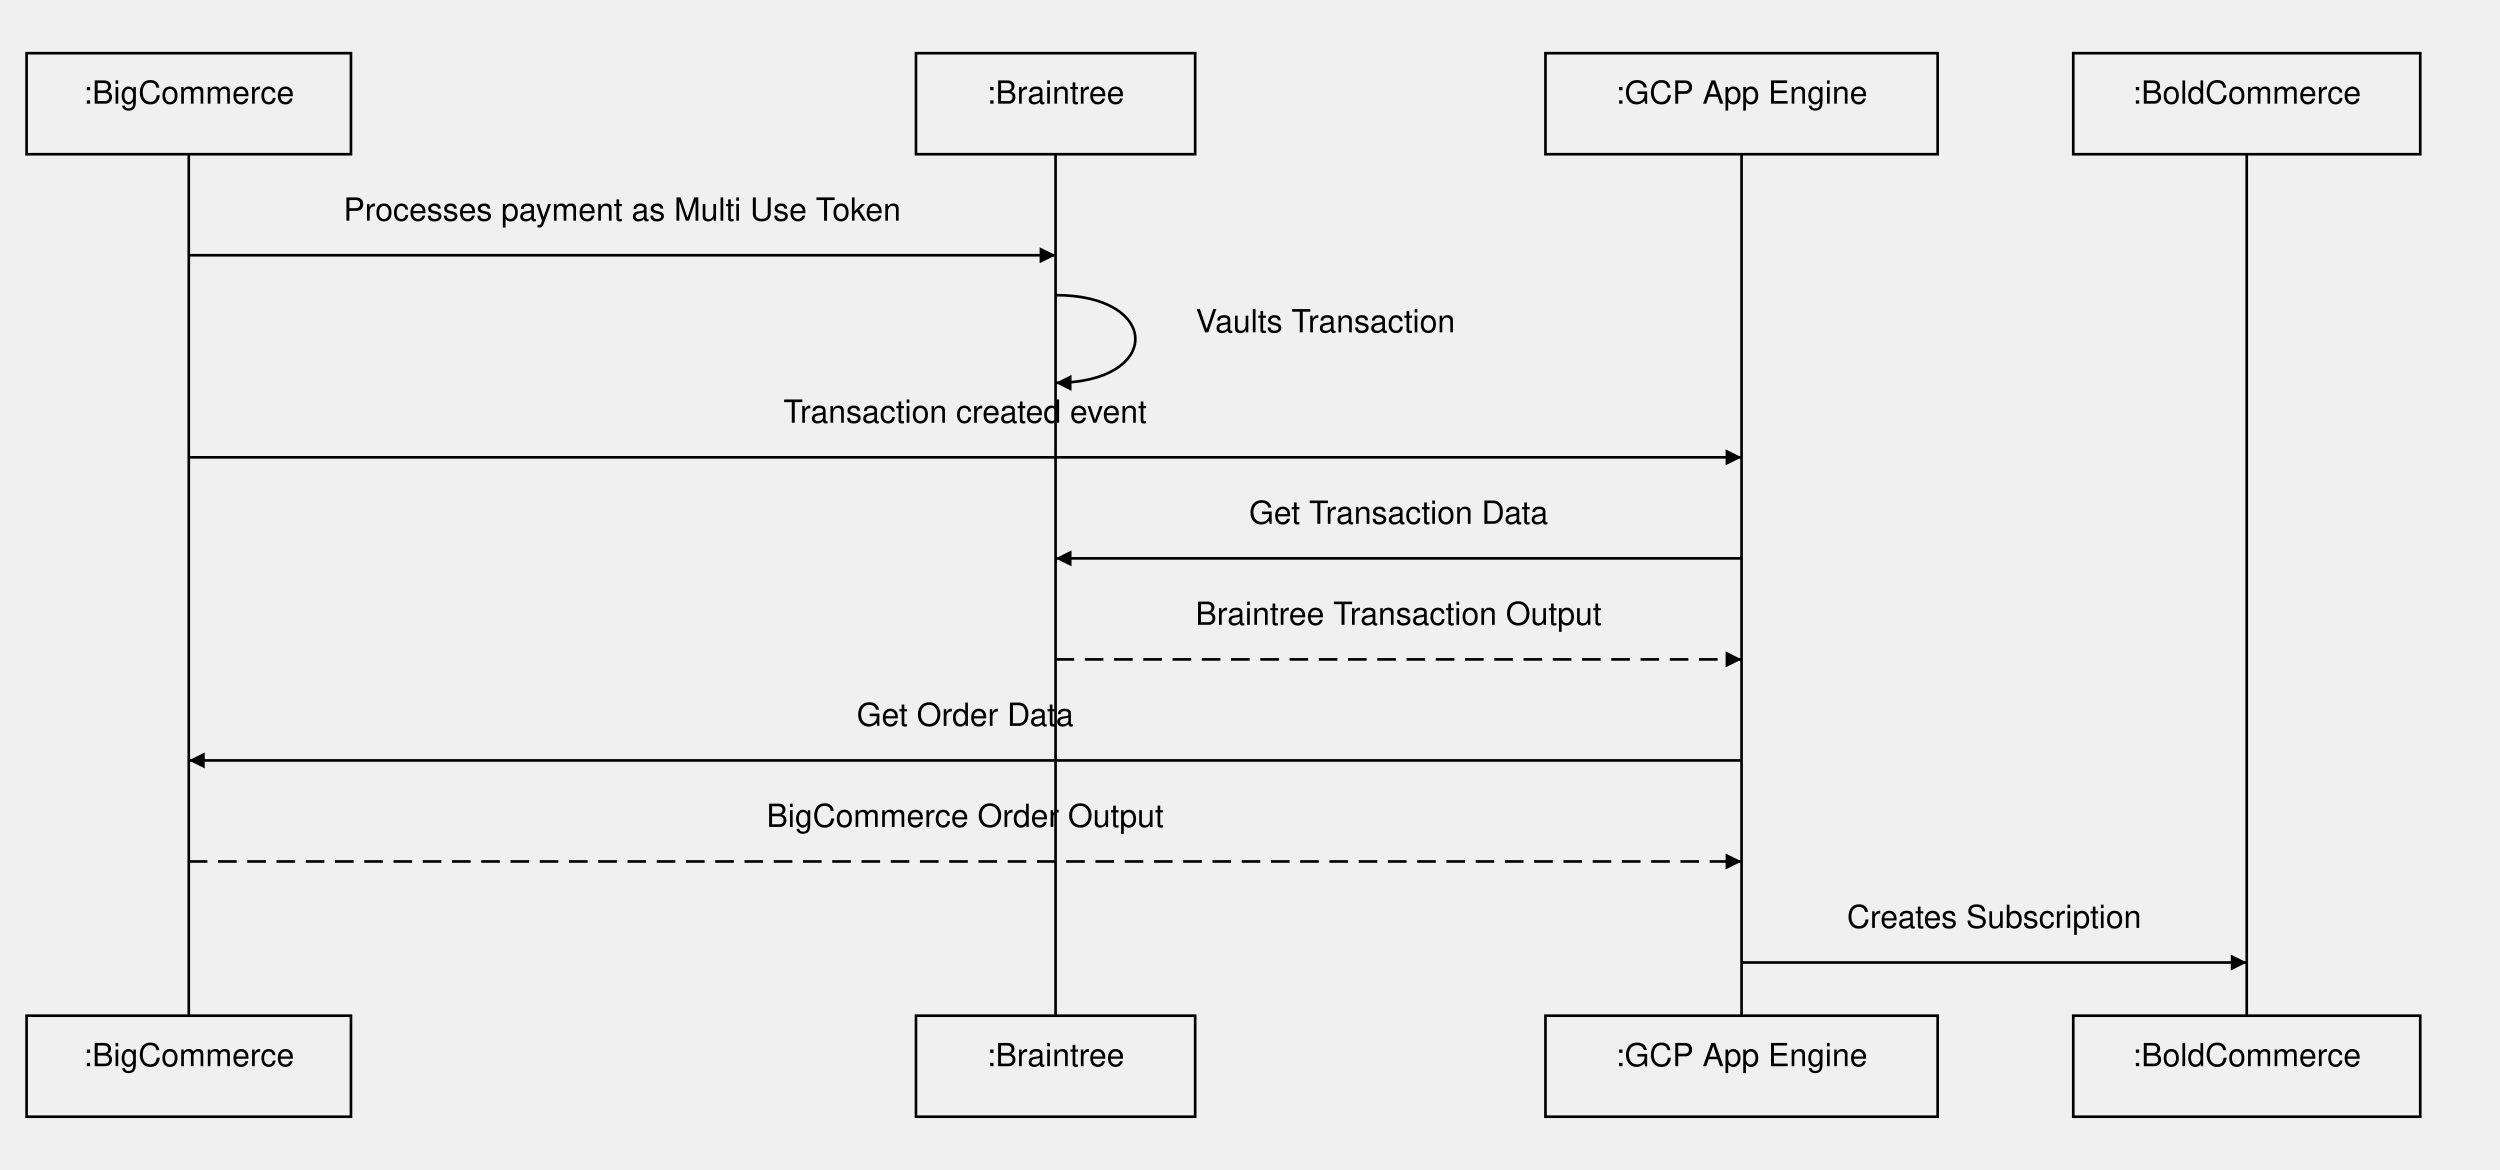
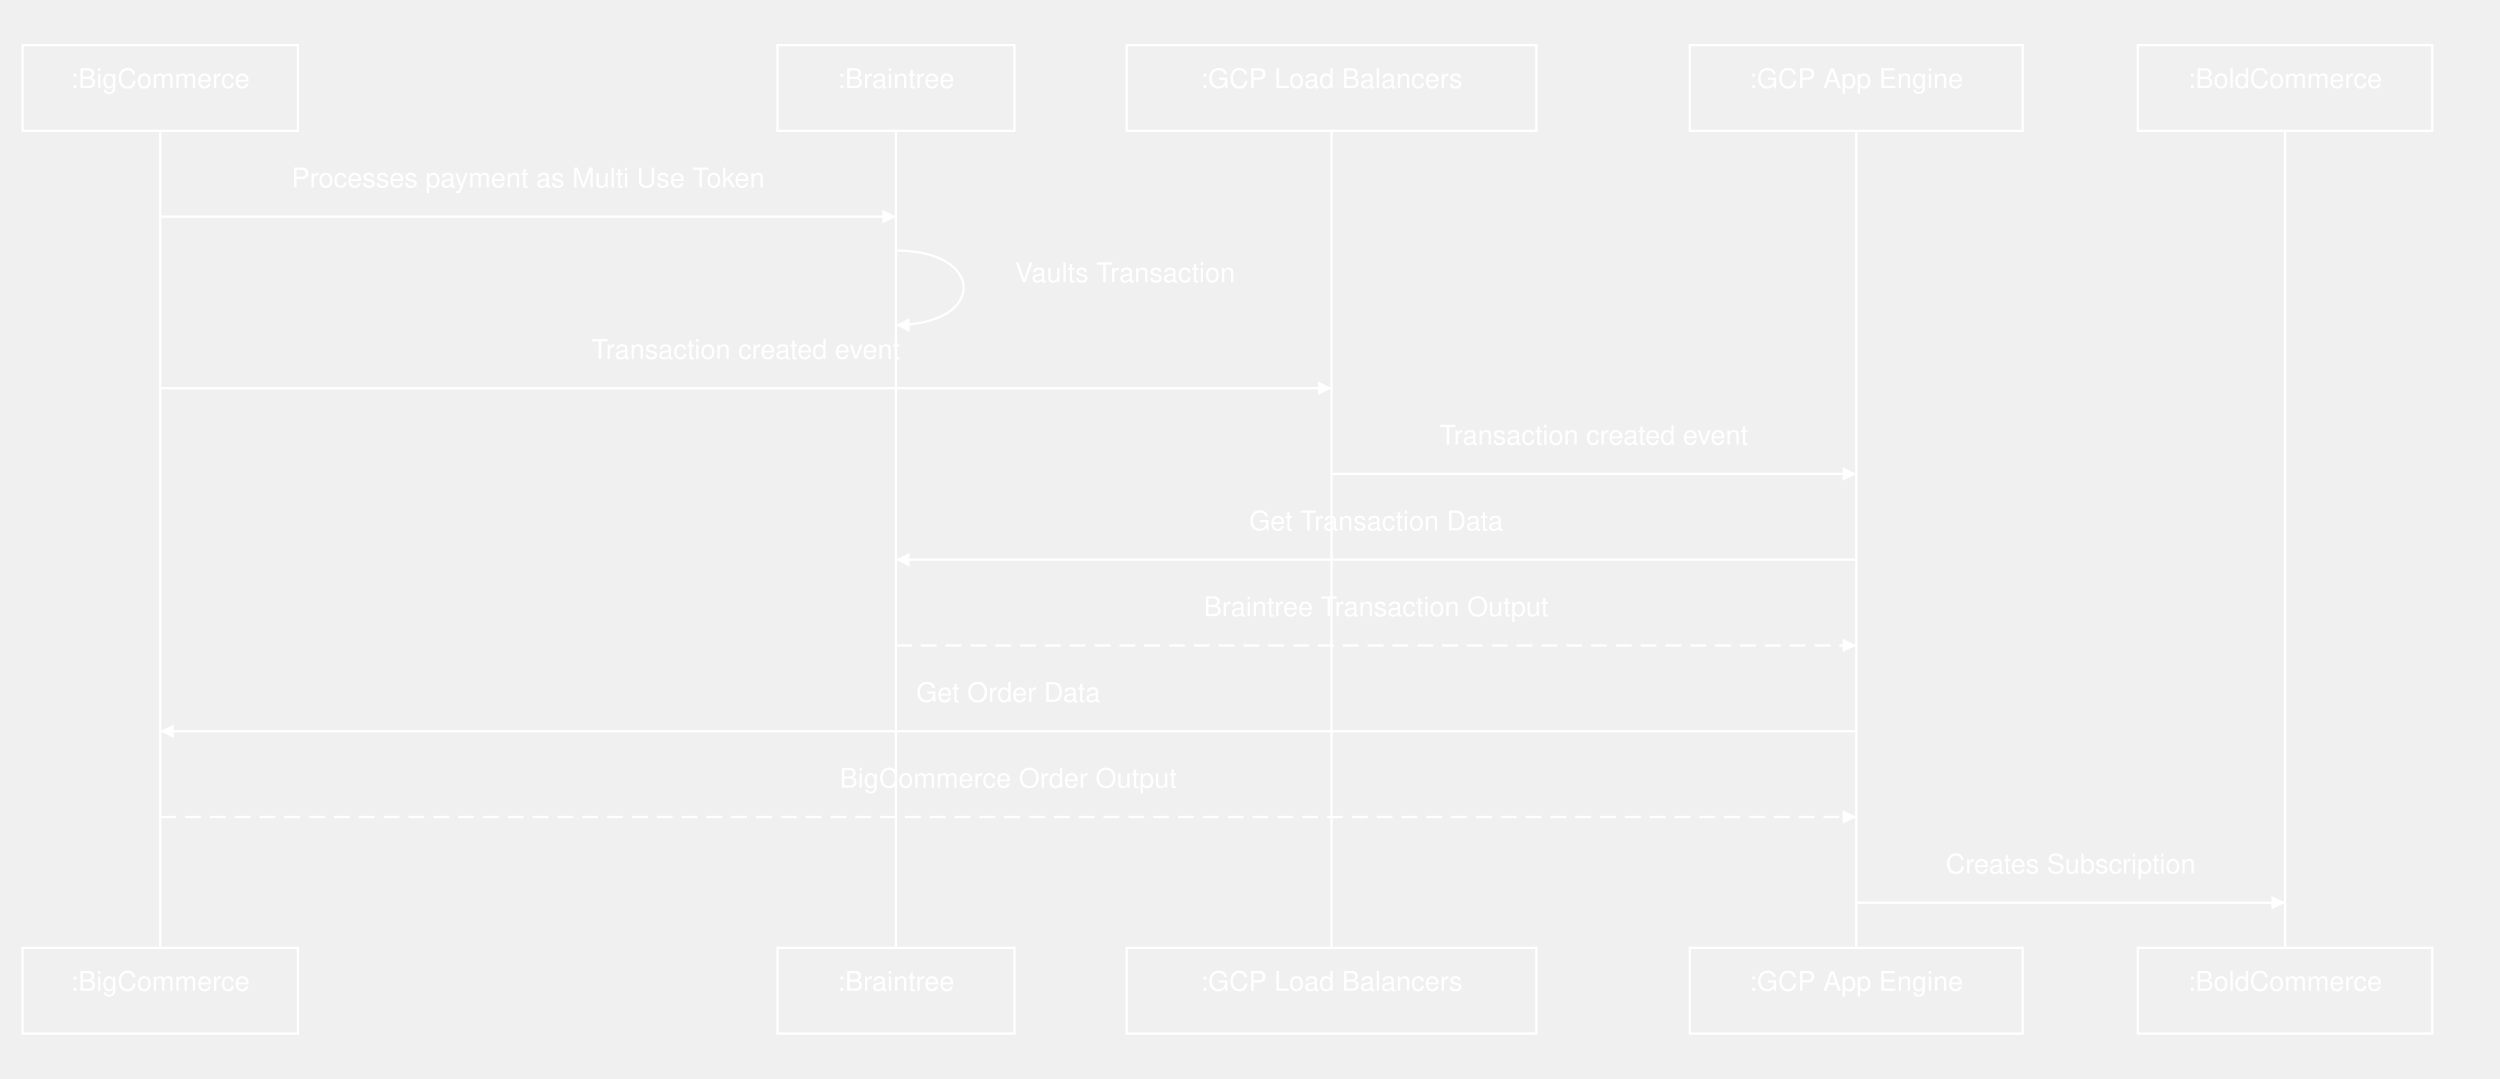
- <svg xmlns="http://www.w3.org/2000/svg" width="940.25" height="440">
+ <svg xmlns="http://www.w3.org/2000/svg" width="1107.75" height="478" style="background-color: #032554">
  <defs>
    <marker id="arrow-filled" refX="6" refY="3" markerWidth="6" markerHeight="6" orient="auto">
-       <path d="M0,0 6,3 0,6z" style="stroke: none; fill: black;" />
+       <path d="M0,0 6,3 0,6z" style="stroke: none; fill: white;" />
    </marker>
    <marker id="arrow-open" refX="6" refY="3" markerWidth="6" markerHeight="6" orient="auto">
-       <path d="M0,0 6,3 0,6" style="stroke-width: 1; fill: none; stroke: black;" />
+       <path d="M0,0 6,3 0,6" style="stroke-width: 1; fill: none; stroke: white;" />
    </marker>
  </defs>
-   <rect width="122" height="38" style="stroke-width: 1; fill: none; stroke: black;" x="10" y="20" />
+   <rect width="122" height="38" style="stroke-width: 1; fill: none; stroke: white;" x="10" y="20" />
  <g>
-     <text fill="black" font-family="Helvetica,sans-Serif" x="71" y="39" style="text-anchor: middle; alignment-baseline: central;">:BigCommerce</text>
+     <text fill="white" font-family="Helvetica,sans-Serif" x="71" y="39" style="text-anchor: middle; alignment-baseline: central;">:BigCommerce</text>
  </g>
-   <rect width="122" height="38" style="stroke-width: 1; fill: none; stroke: black;" x="10" y="382" />
+   <rect width="122" height="38" style="stroke-width: 1; fill: none; stroke: white;" x="10" y="420" />
  <g>
-     <text fill="black" font-family="Helvetica,sans-Serif" x="71" y="401" style="text-anchor: middle; alignment-baseline: central;">:BigCommerce</text>
+     <text fill="white" font-family="Helvetica,sans-Serif" x="71" y="439" style="text-anchor: middle; alignment-baseline: central;">:BigCommerce</text>
  </g>
-   <path d="M71,58 v324" style="stroke-width: 1; fill: none; stroke: black;" />
-   <rect width="105" height="38" style="stroke-width: 1; fill: none; stroke: black;" x="344.5" y="20" />
+   <path d="M71,58 v362" style="stroke-width: 1; fill: none; stroke: white;" />
+   <rect width="105" height="38" style="stroke-width: 1; fill: none; stroke: white;" x="344.5" y="20" />
  <g>
-     <text fill="black" font-family="Helvetica,sans-Serif" x="397" y="39" style="text-anchor: middle; alignment-baseline: central;">:Braintree</text>
+     <text fill="white" font-family="Helvetica,sans-Serif" x="397" y="39" style="text-anchor: middle; alignment-baseline: central;">:Braintree</text>
  </g>
-   <rect width="105" height="38" style="stroke-width: 1; fill: none; stroke: black;" x="344.5" y="382" />
+   <rect width="105" height="38" style="stroke-width: 1; fill: none; stroke: white;" x="344.5" y="420" />
  <g>
-     <text fill="black" font-family="Helvetica,sans-Serif" x="397" y="401" style="text-anchor: middle; alignment-baseline: central;">:Braintree</text>
+     <text fill="white" font-family="Helvetica,sans-Serif" x="397" y="439" style="text-anchor: middle; alignment-baseline: central;">:Braintree</text>
  </g>
-   <path d="M397,58 v324" style="stroke-width: 1; fill: none; stroke: black;" />
-   <rect width="147.5" height="38" style="stroke-width: 1; fill: none; stroke: black;" x="581.25" y="20" />
+   <path d="M397,58 v362" style="stroke-width: 1; fill: none; stroke: white;" />
+   <rect width="181.5" height="38" style="stroke-width: 1; fill: none; stroke: white;" x="499.25" y="20" />
  <g>
-     <text fill="black" font-family="Helvetica,sans-Serif" x="655" y="39" style="text-anchor: middle; alignment-baseline: central;">:GCP App Engine</text>
+     <text fill="white" font-family="Helvetica,sans-Serif" x="590" y="39" style="text-anchor: middle; alignment-baseline: central;">:GCP Load Balancers</text>
  </g>
-   <rect width="147.5" height="38" style="stroke-width: 1; fill: none; stroke: black;" x="581.25" y="382" />
+   <rect width="181.5" height="38" style="stroke-width: 1; fill: none; stroke: white;" x="499.25" y="420" />
  <g>
-     <text fill="black" font-family="Helvetica,sans-Serif" x="655" y="401" style="text-anchor: middle; alignment-baseline: central;">:GCP App Engine</text>
+     <text fill="white" font-family="Helvetica,sans-Serif" x="590" y="439" style="text-anchor: middle; alignment-baseline: central;">:GCP Load Balancers</text>
  </g>
-   <path d="M655,58 v324" style="stroke-width: 1; fill: none; stroke: black;" />
-   <rect width="130.5" height="38" style="stroke-width: 1; fill: none; stroke: black;" x="779.75" y="20" />
+   <path d="M590,58 v362" style="stroke-width: 1; fill: none; stroke: white;" />
+   <rect width="147.5" height="38" style="stroke-width: 1; fill: none; stroke: white;" x="748.75" y="20" />
  <g>
-     <text fill="black" font-family="Helvetica,sans-Serif" x="845" y="39" style="text-anchor: middle; alignment-baseline: central;">:BoldCommerce</text>
+     <text fill="white" font-family="Helvetica,sans-Serif" x="822.5" y="39" style="text-anchor: middle; alignment-baseline: central;">:GCP App Engine</text>
  </g>
-   <rect width="130.5" height="38" style="stroke-width: 1; fill: none; stroke: black;" x="779.75" y="382" />
+   <rect width="147.5" height="38" style="stroke-width: 1; fill: none; stroke: white;" x="748.75" y="420" />
  <g>
-     <text fill="black" font-family="Helvetica,sans-Serif" x="845" y="401" style="text-anchor: middle; alignment-baseline: central;">:BoldCommerce</text>
+     <text fill="white" font-family="Helvetica,sans-Serif" x="822.5" y="439" style="text-anchor: middle; alignment-baseline: central;">:GCP App Engine</text>
  </g>
-   <path d="M845,58 v324" style="stroke-width: 1; fill: none; stroke: black;" />
+   <path d="M822.5,58 v362" style="stroke-width: 1; fill: none; stroke: white;" />
+   <rect width="130.5" height="38" style="stroke-width: 1; fill: none; stroke: white;" x="947.25" y="20" />
  <g>
-     <text fill="black" font-family="Helvetica,sans-Serif" x="234" y="83" style="text-anchor: middle; alignment-baseline: central;">Processes payment as Multi Use Token</text>
+     <text fill="white" font-family="Helvetica,sans-Serif" x="1012.5" y="39" style="text-anchor: middle; alignment-baseline: central;">:BoldCommerce</text>
  </g>
-   <path d="M71,96 h326" style="stroke-width: 1; fill: none; stroke: black;" marker-end="url(#arrow-filled)" />
+   <rect width="130.5" height="38" style="stroke-width: 1; fill: none; stroke: white;" x="947.25" y="420" />
  <g>
-     <text fill="black" font-family="Helvetica,sans-Serif" x="498.5" y="125" style="text-anchor: middle; alignment-baseline: central;">Vaults Transaction</text>
+     <text fill="white" font-family="Helvetica,sans-Serif" x="1012.5" y="439" style="text-anchor: middle; alignment-baseline: central;">:BoldCommerce</text>
  </g>
-   <path d="M397,111 C437,111 437,144 397,144" style="stroke-width: 1; fill: none; stroke: black;" marker-end="url(#arrow-filled)" />
+   <path d="M1012.5,58 v362" style="stroke-width: 1; fill: none; stroke: white;" />
  <g>
-     <text fill="black" font-family="Helvetica,sans-Serif" x="363" y="159" style="text-anchor: middle; alignment-baseline: central;">Transaction created event</text>
+     <text fill="white" font-family="Helvetica,sans-Serif" x="234" y="83" style="text-anchor: middle; alignment-baseline: central;">Processes payment as Multi Use Token</text>
  </g>
-   <path d="M71,172 h584" style="stroke-width: 1; fill: none; stroke: black;" marker-end="url(#arrow-filled)" />
+   <path d="M71,96 h326" style="stroke-width: 1; fill: none; stroke: white;" marker-end="url(#arrow-filled)" />
  <g>
-     <text fill="black" font-family="Helvetica,sans-Serif" x="526" y="197" style="text-anchor: middle; alignment-baseline: central;">Get Transaction Data</text>
+     <text fill="white" font-family="Helvetica,sans-Serif" x="498.5" y="125" style="text-anchor: middle; alignment-baseline: central;">Vaults Transaction</text>
  </g>
-   <path d="M655,210 h-258" style="stroke-width: 1; fill: none; stroke: black;" marker-end="url(#arrow-filled)" />
+   <path d="M397,111 C437,111 437,144 397,144" style="stroke-width: 1; fill: none; stroke: white;" marker-end="url(#arrow-filled)" />
  <g>
-     <text fill="black" font-family="Helvetica,sans-Serif" x="526" y="235" style="text-anchor: middle; alignment-baseline: central;">Braintree Transaction Output</text>
+     <text fill="white" font-family="Helvetica,sans-Serif" x="330.5" y="159" style="text-anchor: middle; alignment-baseline: central;">Transaction created event</text>
  </g>
-   <path d="M397,248 h258" style="stroke-width: 1; fill: none; stroke: black;" stroke-dasharray="7,4" marker-end="url(#arrow-filled)" />
+   <path d="M71,172 h519" style="stroke-width: 1; fill: none; stroke: white;" marker-end="url(#arrow-filled)" />
  <g>
-     <text fill="black" font-family="Helvetica,sans-Serif" x="363" y="273" style="text-anchor: middle; alignment-baseline: central;">Get Order Data</text>
+     <text fill="white" font-family="Helvetica,sans-Serif" x="706.25" y="197" style="text-anchor: middle; alignment-baseline: central;">Transaction created event</text>
  </g>
-   <path d="M655,286 h-584" style="stroke-width: 1; fill: none; stroke: black;" marker-end="url(#arrow-filled)" />
+   <path d="M590,210 h232.5" style="stroke-width: 1; fill: none; stroke: white;" marker-end="url(#arrow-filled)" />
  <g>
-     <text fill="black" font-family="Helvetica,sans-Serif" x="363" y="311" style="text-anchor: middle; alignment-baseline: central;">BigCommerce Order Output</text>
+     <text fill="white" font-family="Helvetica,sans-Serif" x="609.75" y="235" style="text-anchor: middle; alignment-baseline: central;">Get Transaction Data</text>
  </g>
-   <path d="M71,324 h584" style="stroke-width: 1; fill: none; stroke: black;" stroke-dasharray="7,4" marker-end="url(#arrow-filled)" />
+   <path d="M822.5,248 h-425.5" style="stroke-width: 1; fill: none; stroke: white;" marker-end="url(#arrow-filled)" />
  <g>
-     <text fill="black" font-family="Helvetica,sans-Serif" x="750" y="349" style="text-anchor: middle; alignment-baseline: central;">Creates Subscription</text>
+     <text fill="white" font-family="Helvetica,sans-Serif" x="609.75" y="273" style="text-anchor: middle; alignment-baseline: central;">Braintree Transaction Output</text>
  </g>
-   <path d="M655,362 h190" style="stroke-width: 1; fill: none; stroke: black;" marker-end="url(#arrow-filled)" />
+   <path d="M397,286 h425.5" style="stroke-width: 1; fill: none; stroke: white;" stroke-dasharray="7,4" marker-end="url(#arrow-filled)" />
+   <g>
+     <text fill="white" font-family="Helvetica,sans-Serif" x="446.75" y="311" style="text-anchor: middle; alignment-baseline: central;">Get Order Data</text>
+   </g>
+   <path d="M822.5,324 h-751.5" style="stroke-width: 1; fill: none; stroke: white;" marker-end="url(#arrow-filled)" />
+   <g>
+     <text fill="white" font-family="Helvetica,sans-Serif" x="446.75" y="349" style="text-anchor: middle; alignment-baseline: central;">BigCommerce Order Output</text>
+   </g>
+   <path d="M71,362 h751.5" style="stroke-width: 1; fill: none; stroke: white;" stroke-dasharray="7,4" marker-end="url(#arrow-filled)" />
+   <g>
+     <text fill="white" font-family="Helvetica,sans-Serif" x="917.5" y="387" style="text-anchor: middle; alignment-baseline: central;">Creates Subscription</text>
+   </g>
+   <path d="M822.5,400 h190" style="stroke-width: 1; fill: none; stroke: white;" marker-end="url(#arrow-filled)" />
</svg>
